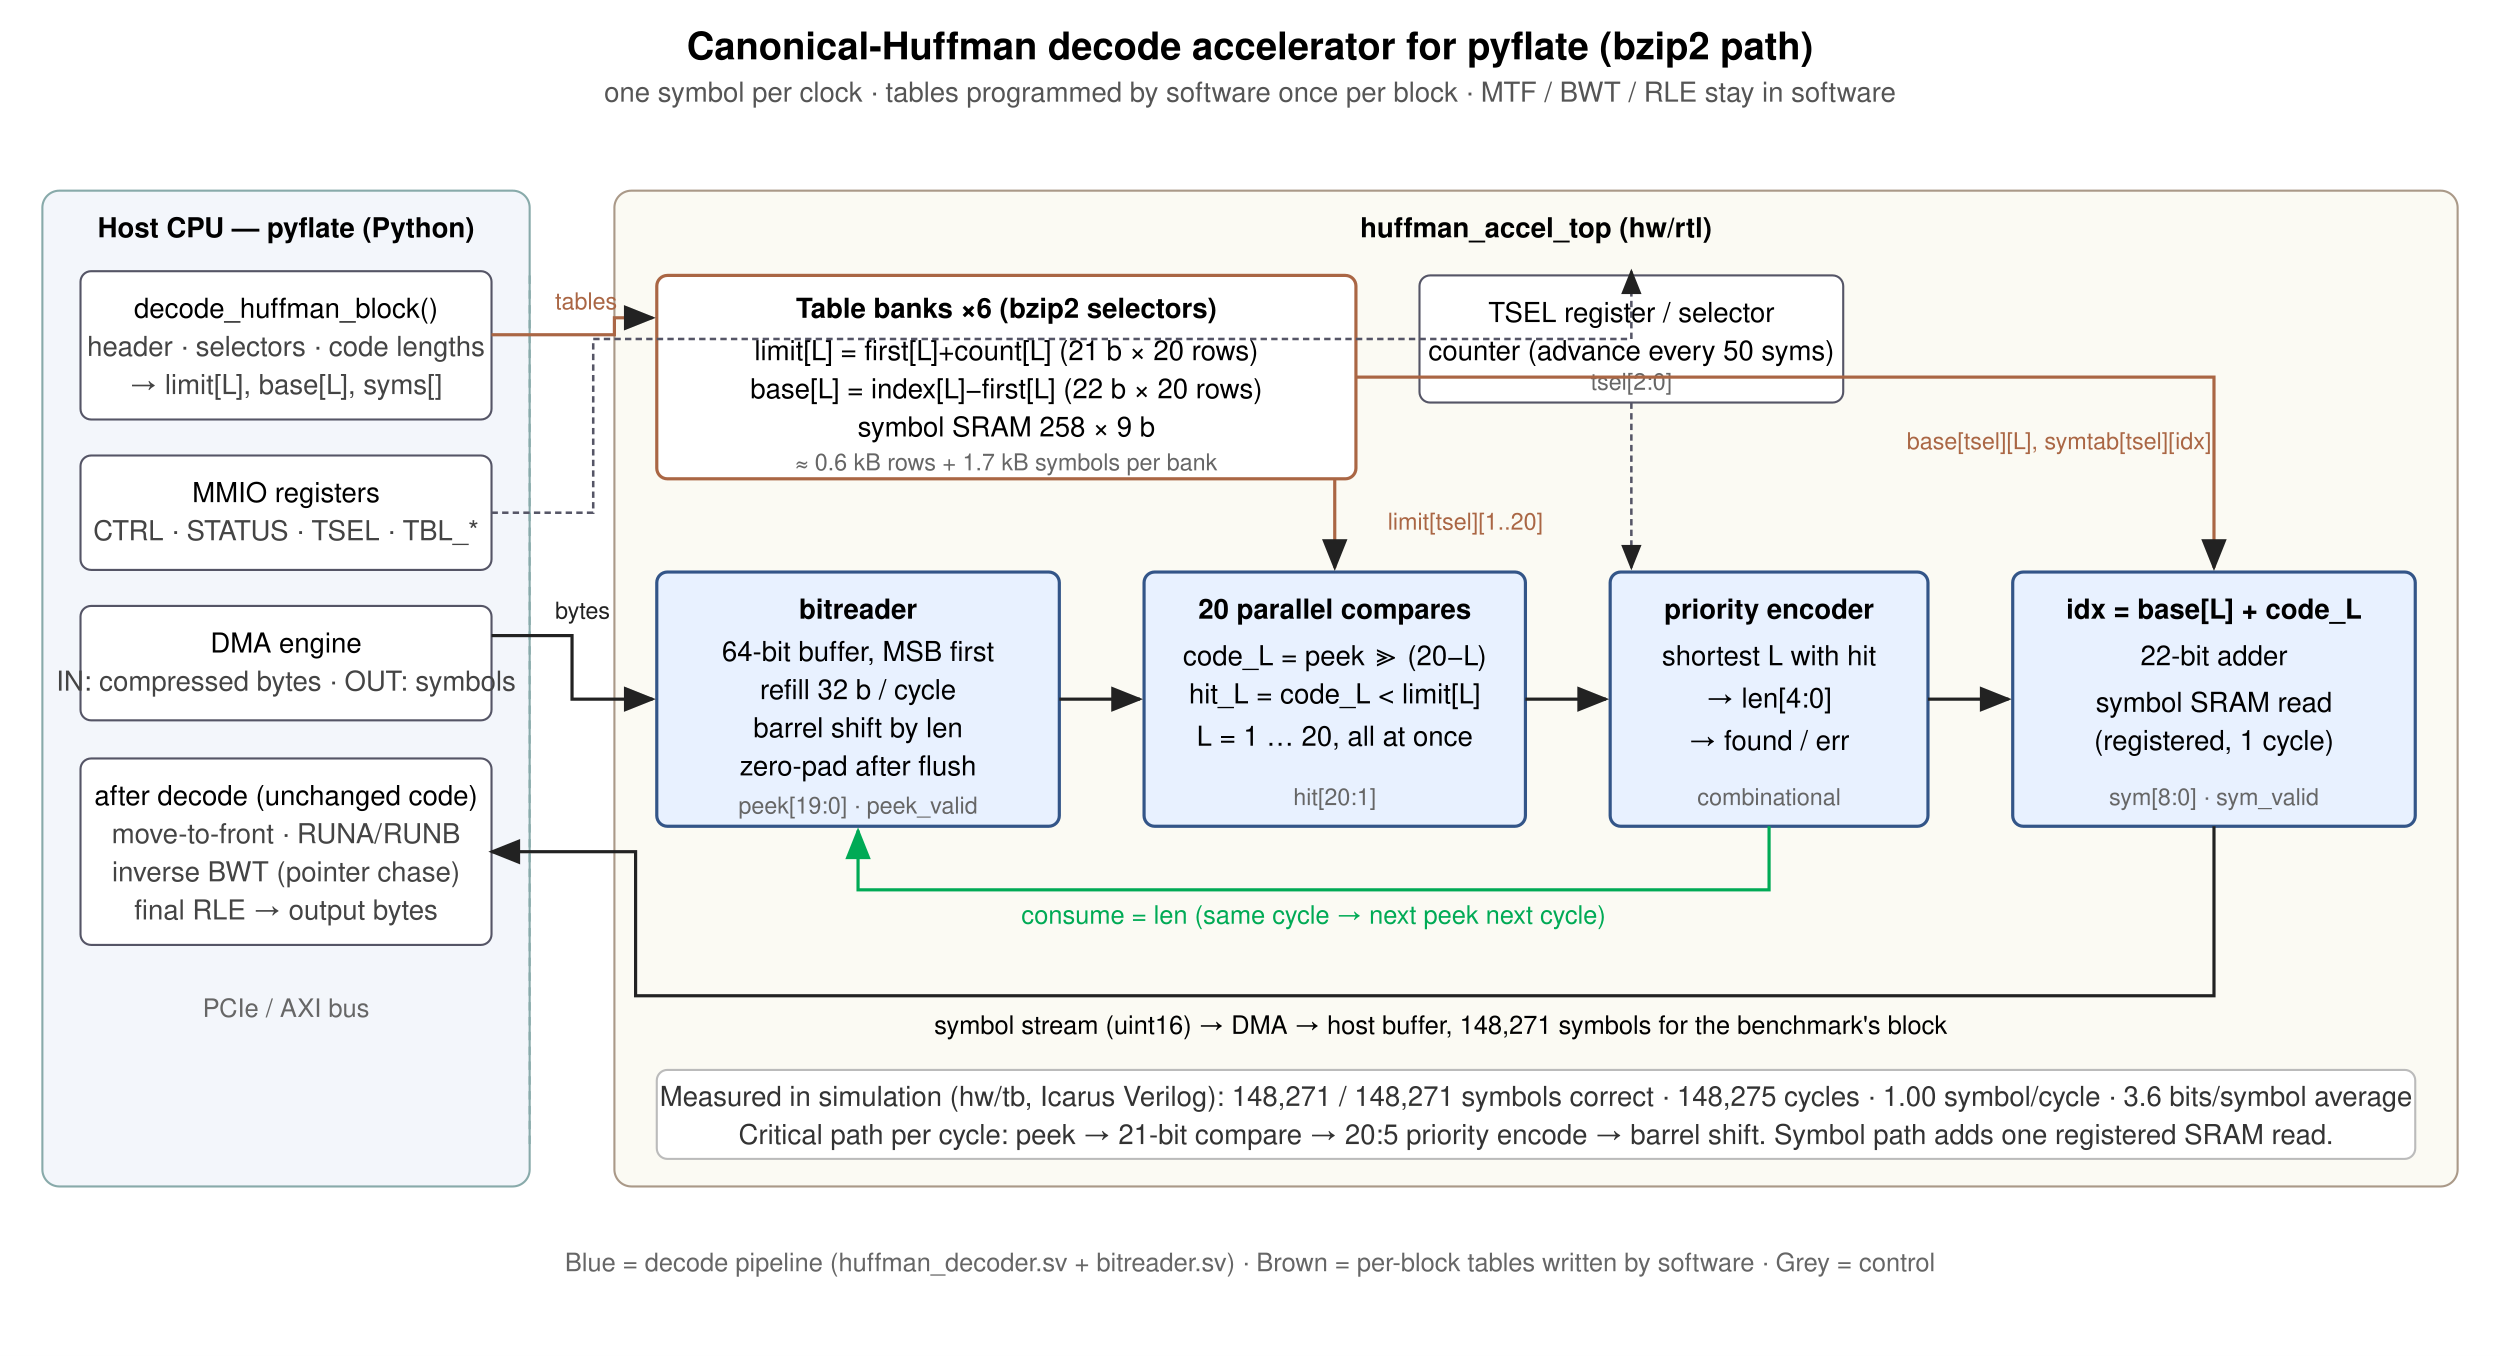
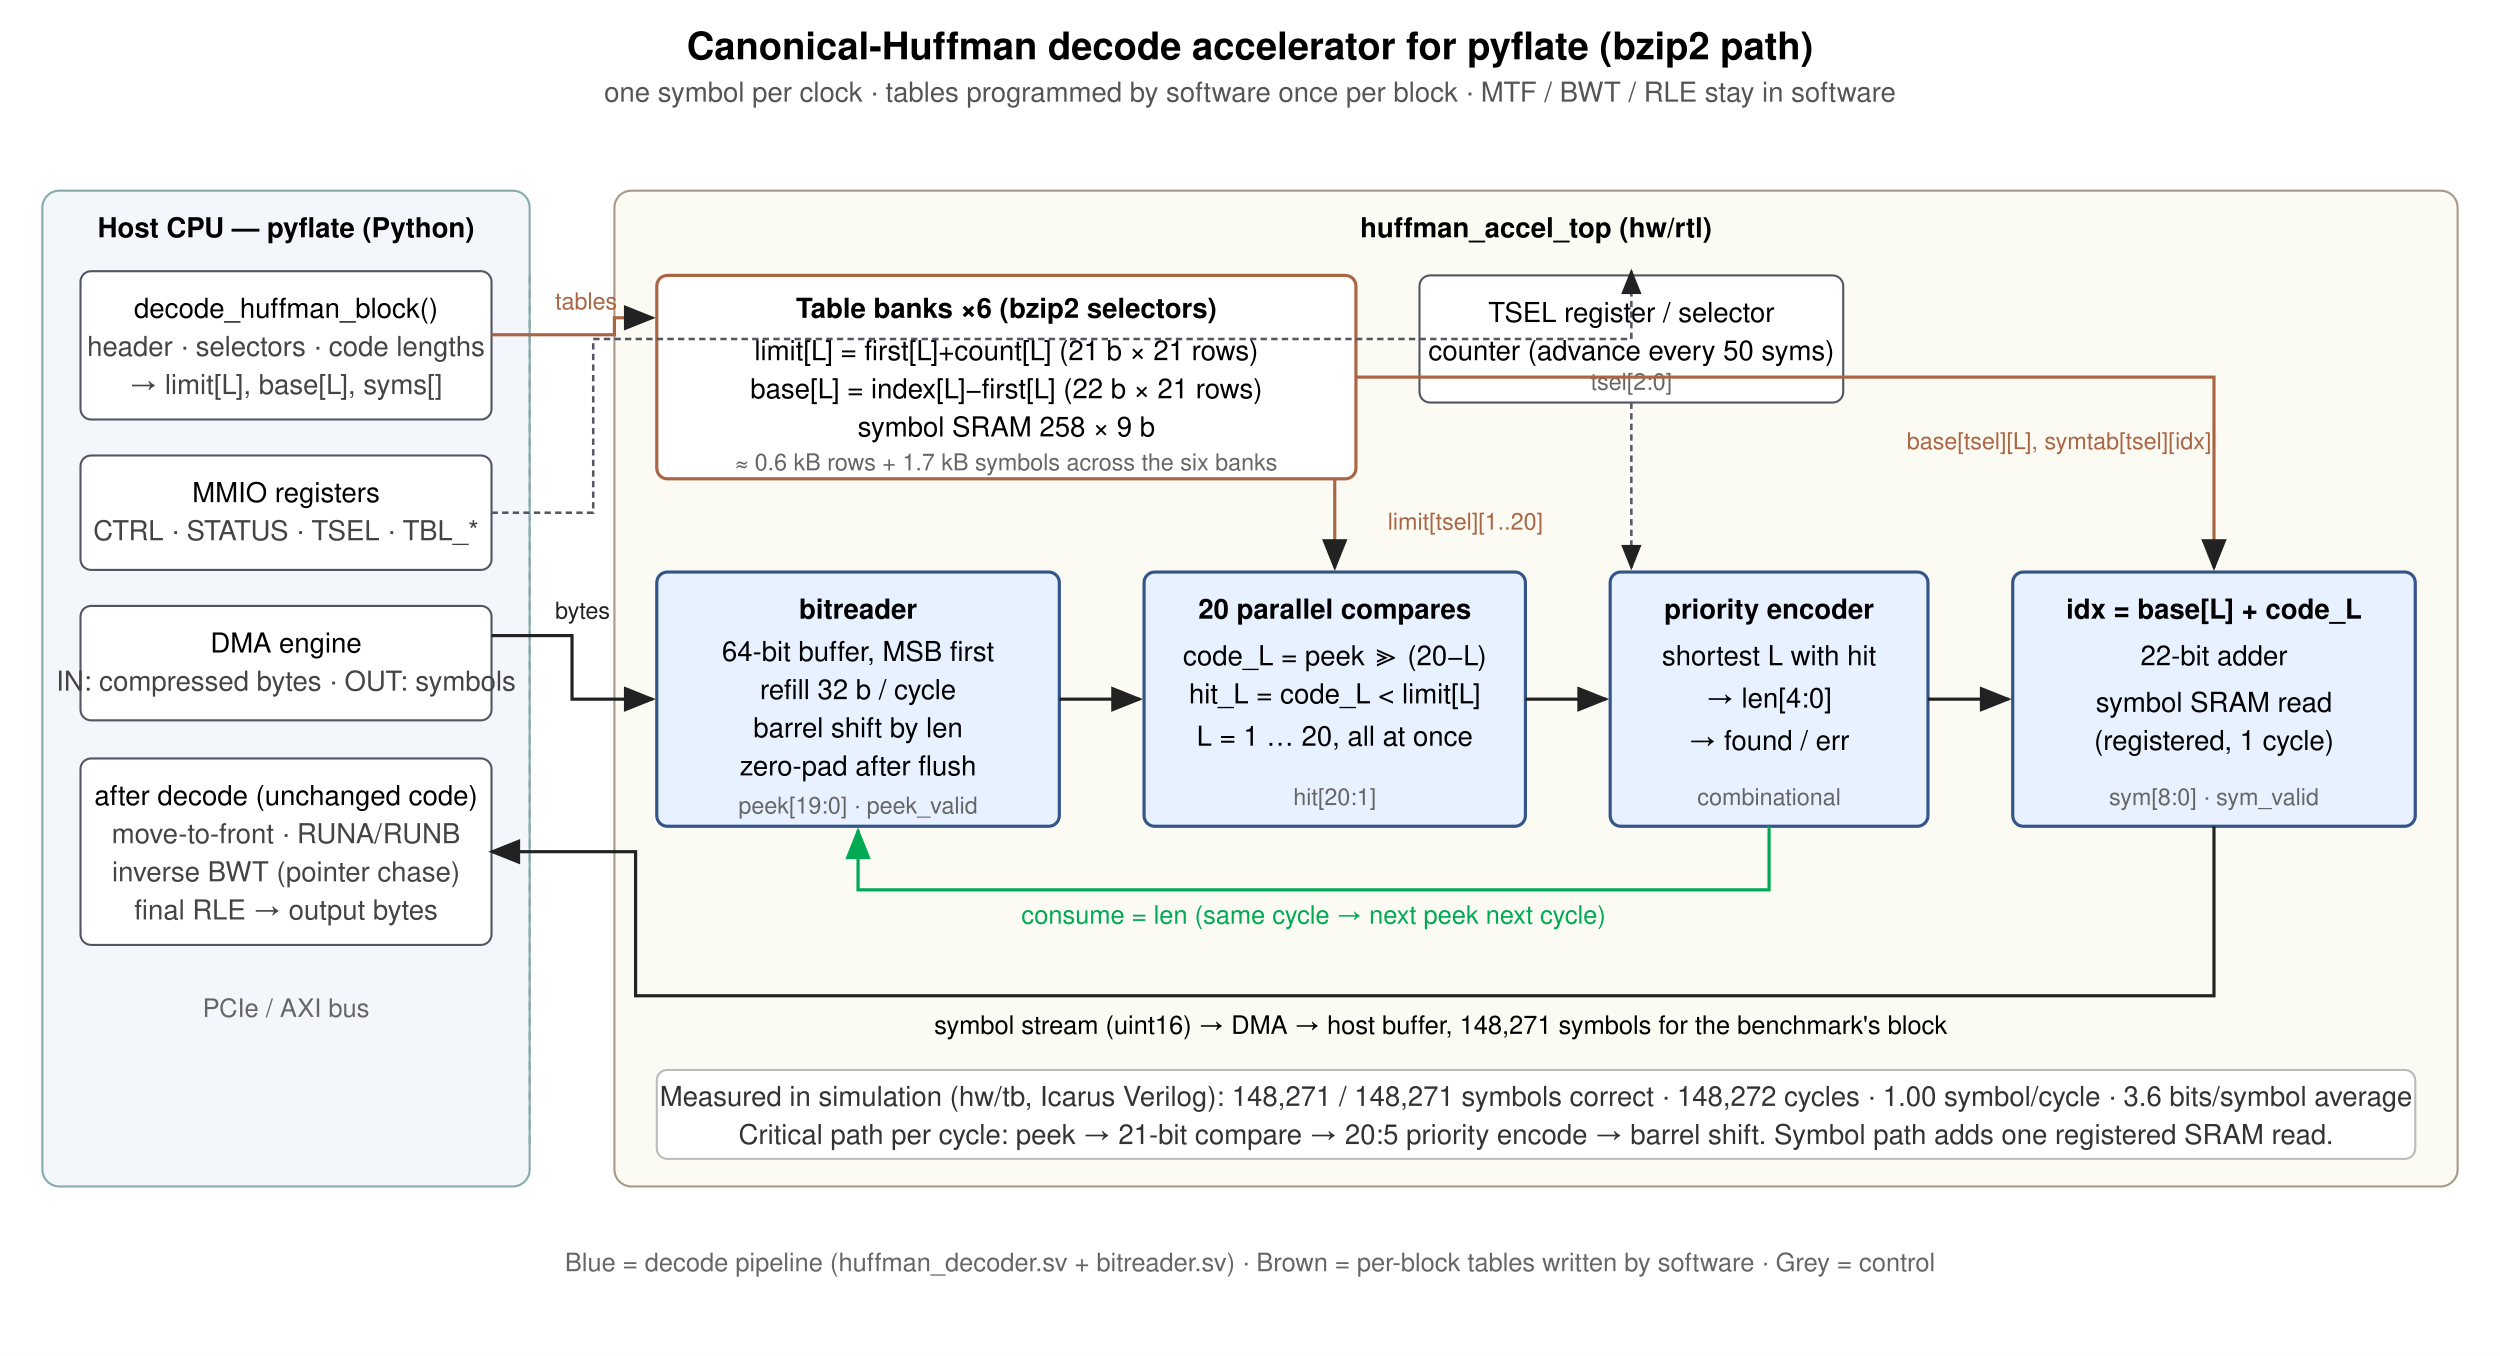
<svg xmlns="http://www.w3.org/2000/svg" viewBox="0 0 1180 640" font-family="Helvetica, Arial, sans-serif" font-size="13">
  <defs>
    <marker id="a" markerWidth="10" markerHeight="8" refX="9" refY="4" orient="auto">
      <path d="M0,0 L10,4 L0,8 z" fill="#222" />
    </marker>
    <marker id="b" markerWidth="10" markerHeight="8" refX="9" refY="4" orient="auto">
      <path d="M0,0 L10,4 L0,8 z" fill="#0a5" />
    </marker>
  </defs>
  <rect width="1180" height="640" fill="#fff" />
  <text x="590" y="28" text-anchor="middle" font-size="18" font-weight="bold">Canonical-Huffman decode accelerator for pyflate (bzip2 path)</text>
  <text x="590" y="48" text-anchor="middle" fill="#555">one symbol per clock  ·  tables programmed by software once per block  ·  MTF / BWT / RLE stay in software</text>
  <rect x="20" y="90" width="230" height="470" rx="8" fill="#f3f6fb" stroke="#8aa" />
  <text x="135" y="112" text-anchor="middle" font-weight="bold">Host CPU  —  pyflate (Python)</text>
  <rect x="38" y="128" width="194" height="70" rx="5" fill="#fff" stroke="#556" />
  <text x="135" y="150" text-anchor="middle">decode_huffman_block()</text>
  <text x="135" y="168" text-anchor="middle" fill="#444">header · selectors · code lengths</text>
  <text x="135" y="186" text-anchor="middle" fill="#444">→ limit[L], base[L], syms[]</text>
  <rect x="38" y="215" width="194" height="54" rx="5" fill="#fff" stroke="#556" />
  <text x="135" y="237" text-anchor="middle">MMIO registers</text>
  <text x="135" y="255" text-anchor="middle" fill="#444">CTRL · STATUS · TSEL · TBL_*</text>
  <rect x="38" y="286" width="194" height="54" rx="5" fill="#fff" stroke="#556" />
  <text x="135" y="308" text-anchor="middle">DMA engine</text>
  <text x="135" y="326" text-anchor="middle" fill="#444">IN: compressed bytes · OUT: symbols</text>
  <rect x="38" y="358" width="194" height="88" rx="5" fill="#fff" stroke="#556" />
  <text x="135" y="380" text-anchor="middle">after decode (unchanged code)</text>
  <text x="135" y="398" text-anchor="middle" fill="#444">move-to-front · RUNA/RUNB</text>
  <text x="135" y="416" text-anchor="middle" fill="#444">inverse BWT (pointer chase)</text>
  <text x="135" y="434" text-anchor="middle" fill="#444">final RLE → output bytes</text>
  <text x="135" y="480" text-anchor="middle" fill="#666" font-size="12">PCIe / AXI bus</text>
  <line x1="250" y1="130" x2="250" y2="540" stroke="#8aa" stroke-dasharray="4 3" />
  <rect x="290" y="90" width="870" height="470" rx="8" fill="#fbfaf3" stroke="#a98" />
  <text x="725" y="112" text-anchor="middle" font-weight="bold">huffman_accel_top  (hw/rtl)</text>
  <rect x="310" y="130" width="330" height="96" rx="5" fill="#fff" stroke="#a64" stroke-width="1.5" />
  <text x="475" y="150" text-anchor="middle" font-weight="bold">Table banks ×6  (bzip2 selectors)</text>
-   <text x="475" y="170" text-anchor="middle">limit[L] = first[L]+count[L]   (21 b × 20 rows)</text>
-   <text x="475" y="188" text-anchor="middle">base[L]  = index[L]−first[L]   (22 b × 20 rows)</text>
+   <text x="475" y="170" text-anchor="middle">limit[L] = first[L]+count[L]   (21 b × 21 rows)</text>
+   <text x="475" y="188" text-anchor="middle">base[L]  = index[L]−first[L]   (22 b × 21 rows)</text>
  <text x="475" y="206" text-anchor="middle">symbol SRAM  258 × 9 b</text>
-   <text x="475" y="222" text-anchor="middle" fill="#666" font-size="11">≈ 0.6 kB rows + 1.7 kB symbols per bank</text>
+   <text x="475" y="222" text-anchor="middle" fill="#666" font-size="11">≈ 0.6 kB rows + 1.7 kB symbols across the six banks</text>
  <rect x="670" y="130" width="200" height="60" rx="5" fill="#fff" stroke="#556" />
  <text x="770" y="152" text-anchor="middle">TSEL register  /  selector</text>
  <text x="770" y="170" text-anchor="middle">counter (advance every 50 syms)</text>
  <text x="770" y="184" text-anchor="middle" fill="#666" font-size="11">tsel[2:0]</text>
  <rect x="310" y="270" width="190" height="120" rx="5" fill="#e8f1ff" stroke="#358" stroke-width="1.5" />
  <text x="405" y="292" text-anchor="middle" font-weight="bold">bitreader</text>
  <text x="405" y="312" text-anchor="middle">64-bit buffer, MSB first</text>
  <text x="405" y="330" text-anchor="middle">refill 32 b / cycle</text>
  <text x="405" y="348" text-anchor="middle">barrel shift by len</text>
  <text x="405" y="366" text-anchor="middle">zero-pad after flush</text>
  <text x="405" y="384" text-anchor="middle" fill="#666" font-size="11">peek[19:0]  ·  peek_valid</text>
  <rect x="540" y="270" width="180" height="120" rx="5" fill="#e8f1ff" stroke="#358" stroke-width="1.5" />
  <text x="630" y="292" text-anchor="middle" font-weight="bold">20 parallel compares</text>
  <text x="630" y="314" text-anchor="middle">code_L = peek ≫ (20−L)</text>
  <text x="630" y="332" text-anchor="middle">hit_L = code_L &lt; limit[L]</text>
  <text x="630" y="352" text-anchor="middle">L = 1 … 20, all at once</text>
  <text x="630" y="380" text-anchor="middle" fill="#666" font-size="11">hit[20:1]</text>
  <rect x="760" y="270" width="150" height="120" rx="5" fill="#e8f1ff" stroke="#358" stroke-width="1.5" />
  <text x="835" y="292" text-anchor="middle" font-weight="bold">priority encoder</text>
  <text x="835" y="314" text-anchor="middle">shortest L with hit</text>
  <text x="835" y="334" text-anchor="middle">→ len[4:0]</text>
  <text x="835" y="354" text-anchor="middle">→ found / err</text>
  <text x="835" y="380" text-anchor="middle" fill="#666" font-size="11">combinational</text>
  <rect x="950" y="270" width="190" height="120" rx="5" fill="#e8f1ff" stroke="#358" stroke-width="1.5" />
  <text x="1045" y="292" text-anchor="middle" font-weight="bold">idx = base[L] + code_L</text>
  <text x="1045" y="314" text-anchor="middle">22-bit adder</text>
  <text x="1045" y="336" text-anchor="middle">symbol SRAM read</text>
  <text x="1045" y="354" text-anchor="middle">(registered, 1 cycle)</text>
  <text x="1045" y="380" text-anchor="middle" fill="#666" font-size="11">sym[8:0]  ·  sym_valid</text>
  <line x1="500" y1="330" x2="538" y2="330" stroke="#222" stroke-width="1.5" marker-end="url(#a)" />
  <line x1="720" y1="330" x2="758" y2="330" stroke="#222" stroke-width="1.5" marker-end="url(#a)" />
  <line x1="910" y1="330" x2="948" y2="330" stroke="#222" stroke-width="1.5" marker-end="url(#a)" />
  <path d="M835,390 L835,420 L405,420 L405,392" fill="none" stroke="#0a5" stroke-width="1.5" marker-end="url(#b)" />
  <text x="620" y="436" text-anchor="middle" fill="#0a5" font-size="12">consume = len  (same cycle → next peek next cycle)</text>
  <line x1="630" y1="226" x2="630" y2="268" stroke="#a64" stroke-width="1.5" marker-end="url(#a)" />
  <text x="655" y="250" fill="#a64" font-size="11">limit[tsel][1..20]</text>
  <path d="M640,178 L1045,178 L1045,268" fill="none" stroke="#a64" stroke-width="1.5" marker-end="url(#a)" />
  <text x="900" y="212" fill="#a64" font-size="11">base[tsel][L], symtab[tsel][idx]</text>
  <line x1="770" y1="190" x2="770" y2="268" stroke="#556" stroke-width="1.2" stroke-dasharray="3 2" marker-end="url(#a)" />
  <path d="M232,158 L290,158 L290,150 L308,150" fill="none" stroke="#a64" stroke-width="1.5" marker-end="url(#a)" />
  <text x="262" y="146" fill="#a64" font-size="11">tables</text>
  <path d="M232,242 L280,242 L280,160 L770,160 L770,128" fill="none" stroke="#556" stroke-width="1.2" stroke-dasharray="3 2" marker-end="url(#a)" />
  <path d="M232,300 L270,300 L270,330 L308,330" fill="none" stroke="#222" stroke-width="1.5" marker-end="url(#a)" />
  <text x="262" y="292" fill="#222" font-size="11">bytes</text>
  <path d="M1045,390 L1045,470 L300,470 L300,402 L232,402" fill="none" stroke="#222" stroke-width="1.5" marker-end="url(#a)" />
  <text x="680" y="488" text-anchor="middle" font-size="12">symbol stream (uint16) → DMA → host buffer, 148,271 symbols for the benchmark's block</text>
  <rect x="310" y="505" width="830" height="42" rx="5" fill="#fff" stroke="#bbb" />
-   <text x="725" y="522" text-anchor="middle" fill="#333">Measured in simulation (hw/tb, Icarus Verilog): 148,271 / 148,271 symbols correct · 148,275 cycles · 1.00 symbol/cycle · 3.6 bits/symbol average</text>
+   <text x="725" y="522" text-anchor="middle" fill="#333">Measured in simulation (hw/tb, Icarus Verilog): 148,271 / 148,271 symbols correct · 148,272 cycles · 1.00 symbol/cycle · 3.6 bits/symbol average</text>
  <text x="725" y="540" text-anchor="middle" fill="#333">Critical path per cycle: peek → 21-bit compare → 20:5 priority encode → barrel shift.   Symbol path adds one registered SRAM read.</text>
  <text x="590" y="600" text-anchor="middle" fill="#666" font-size="12">Blue = decode pipeline (huffman_decoder.sv + bitreader.sv) · Brown = per-block tables written by software · Grey = control</text>
</svg>
